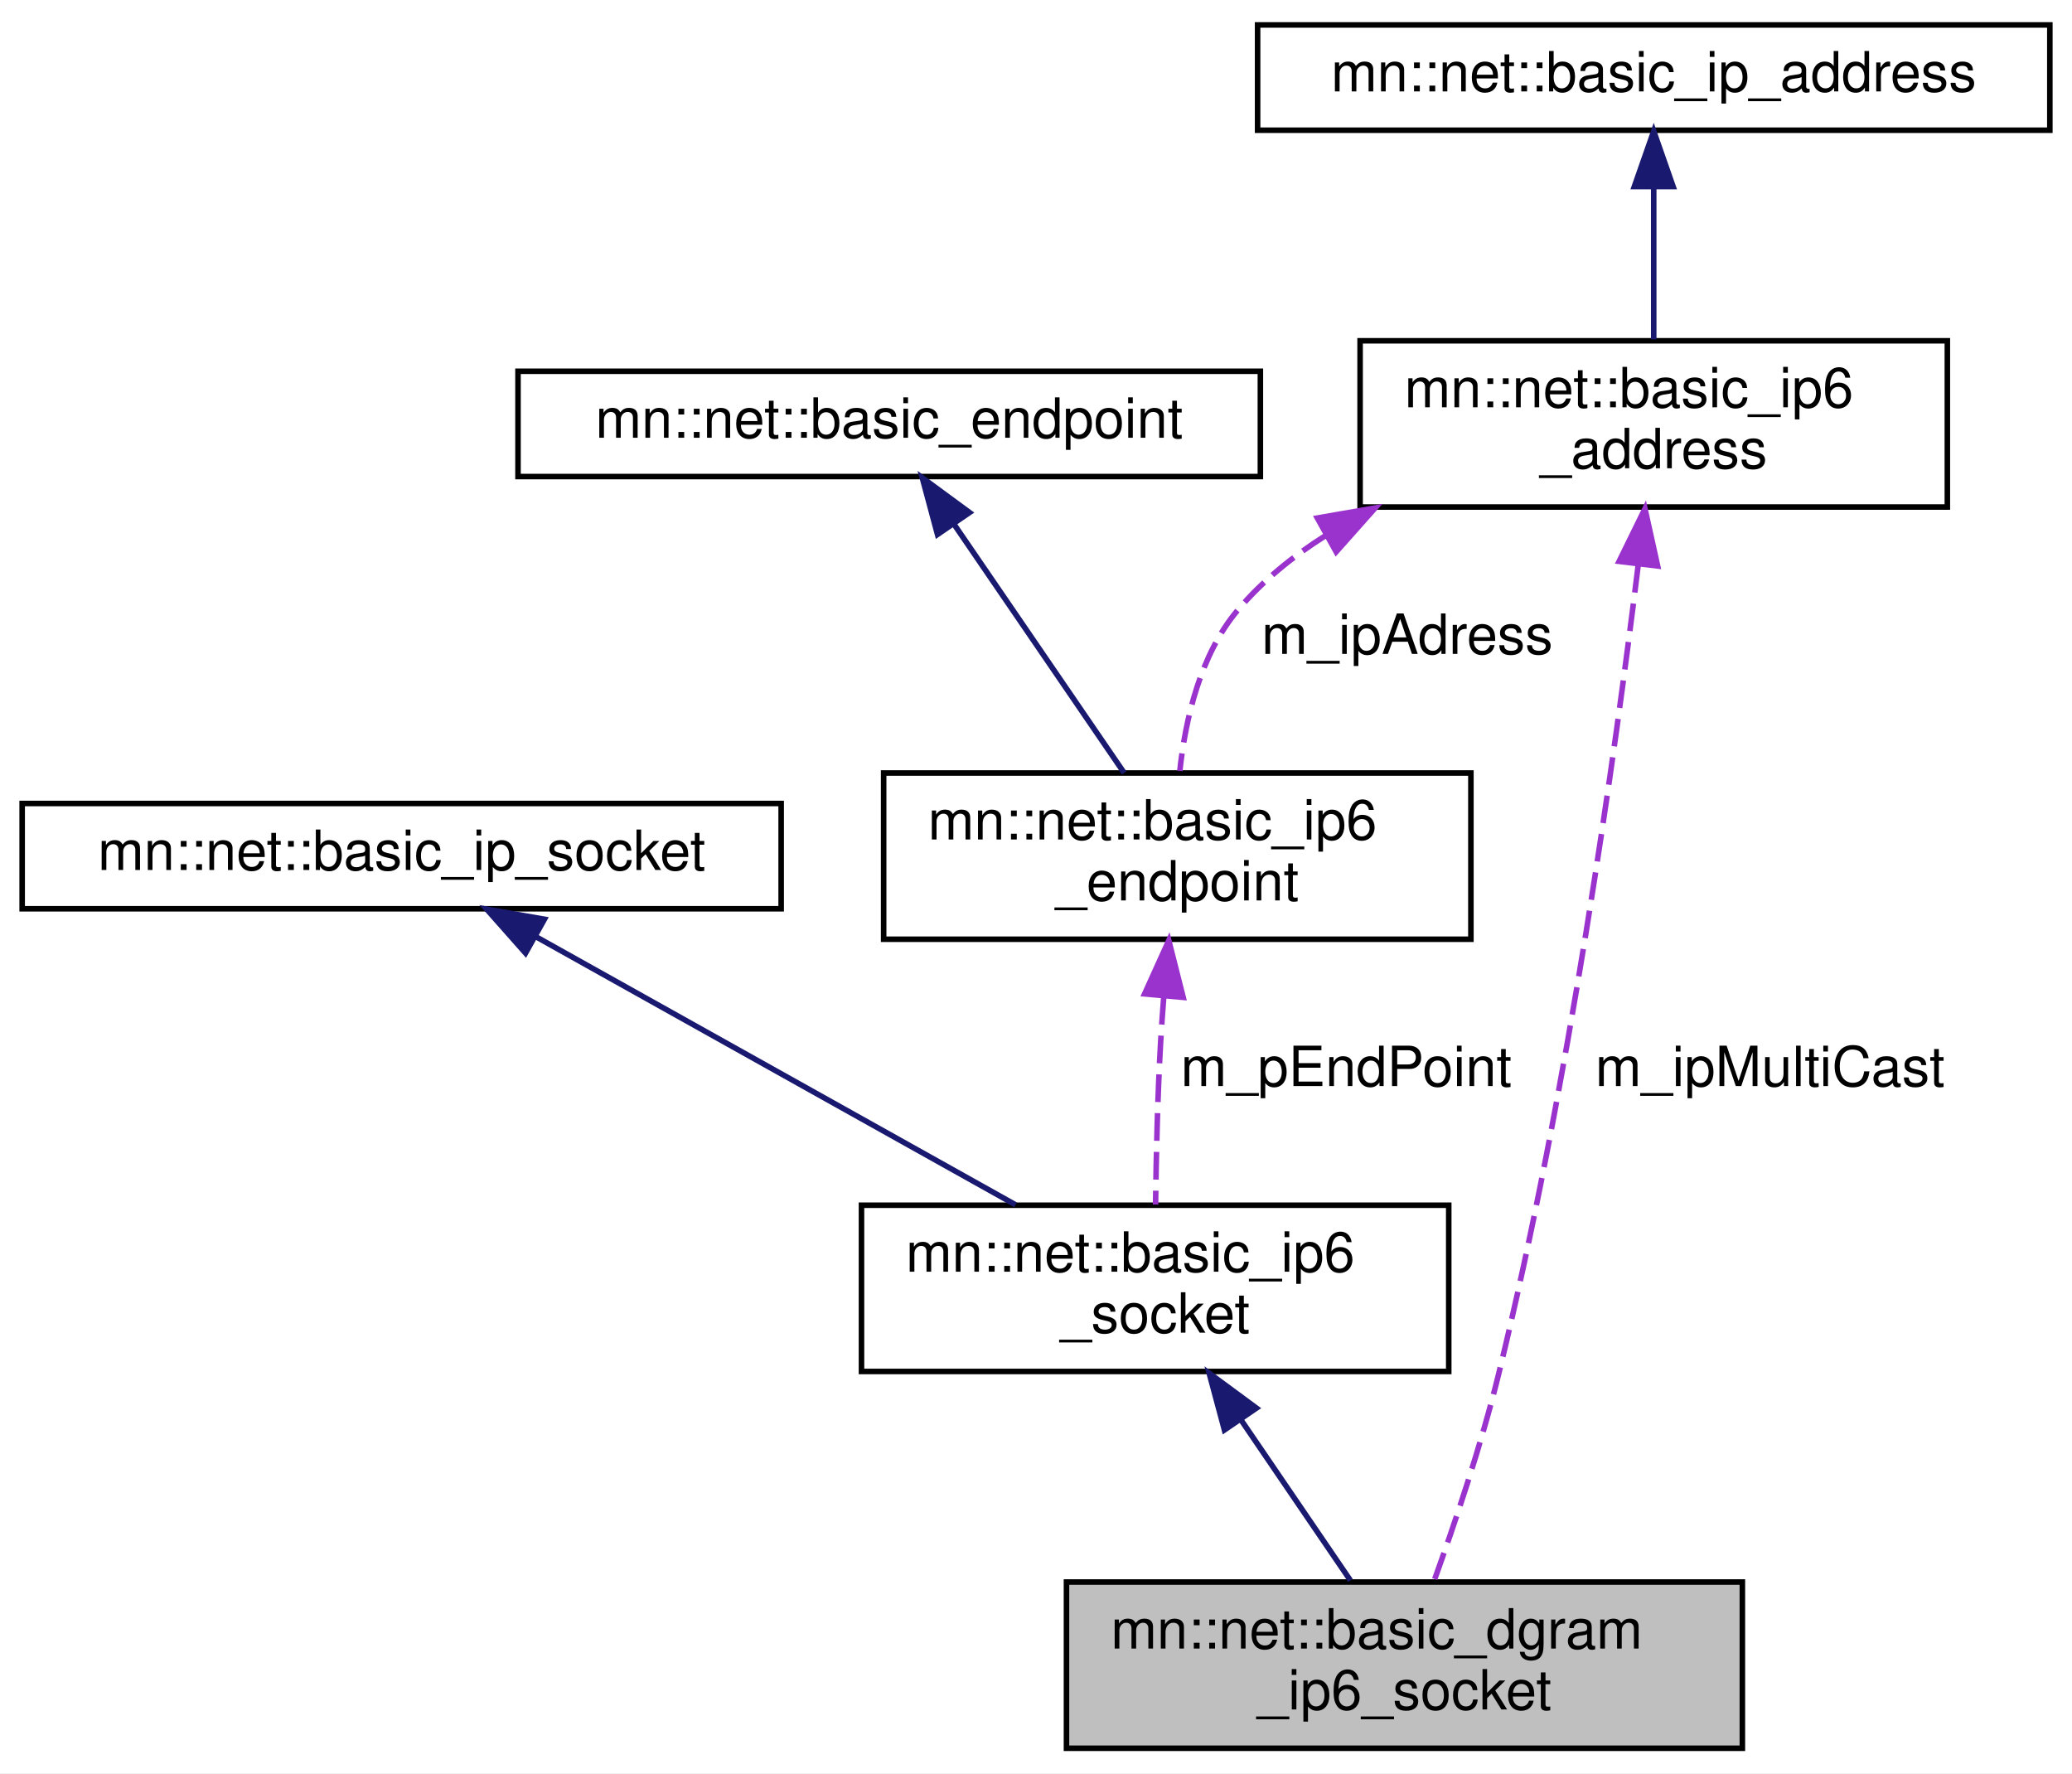
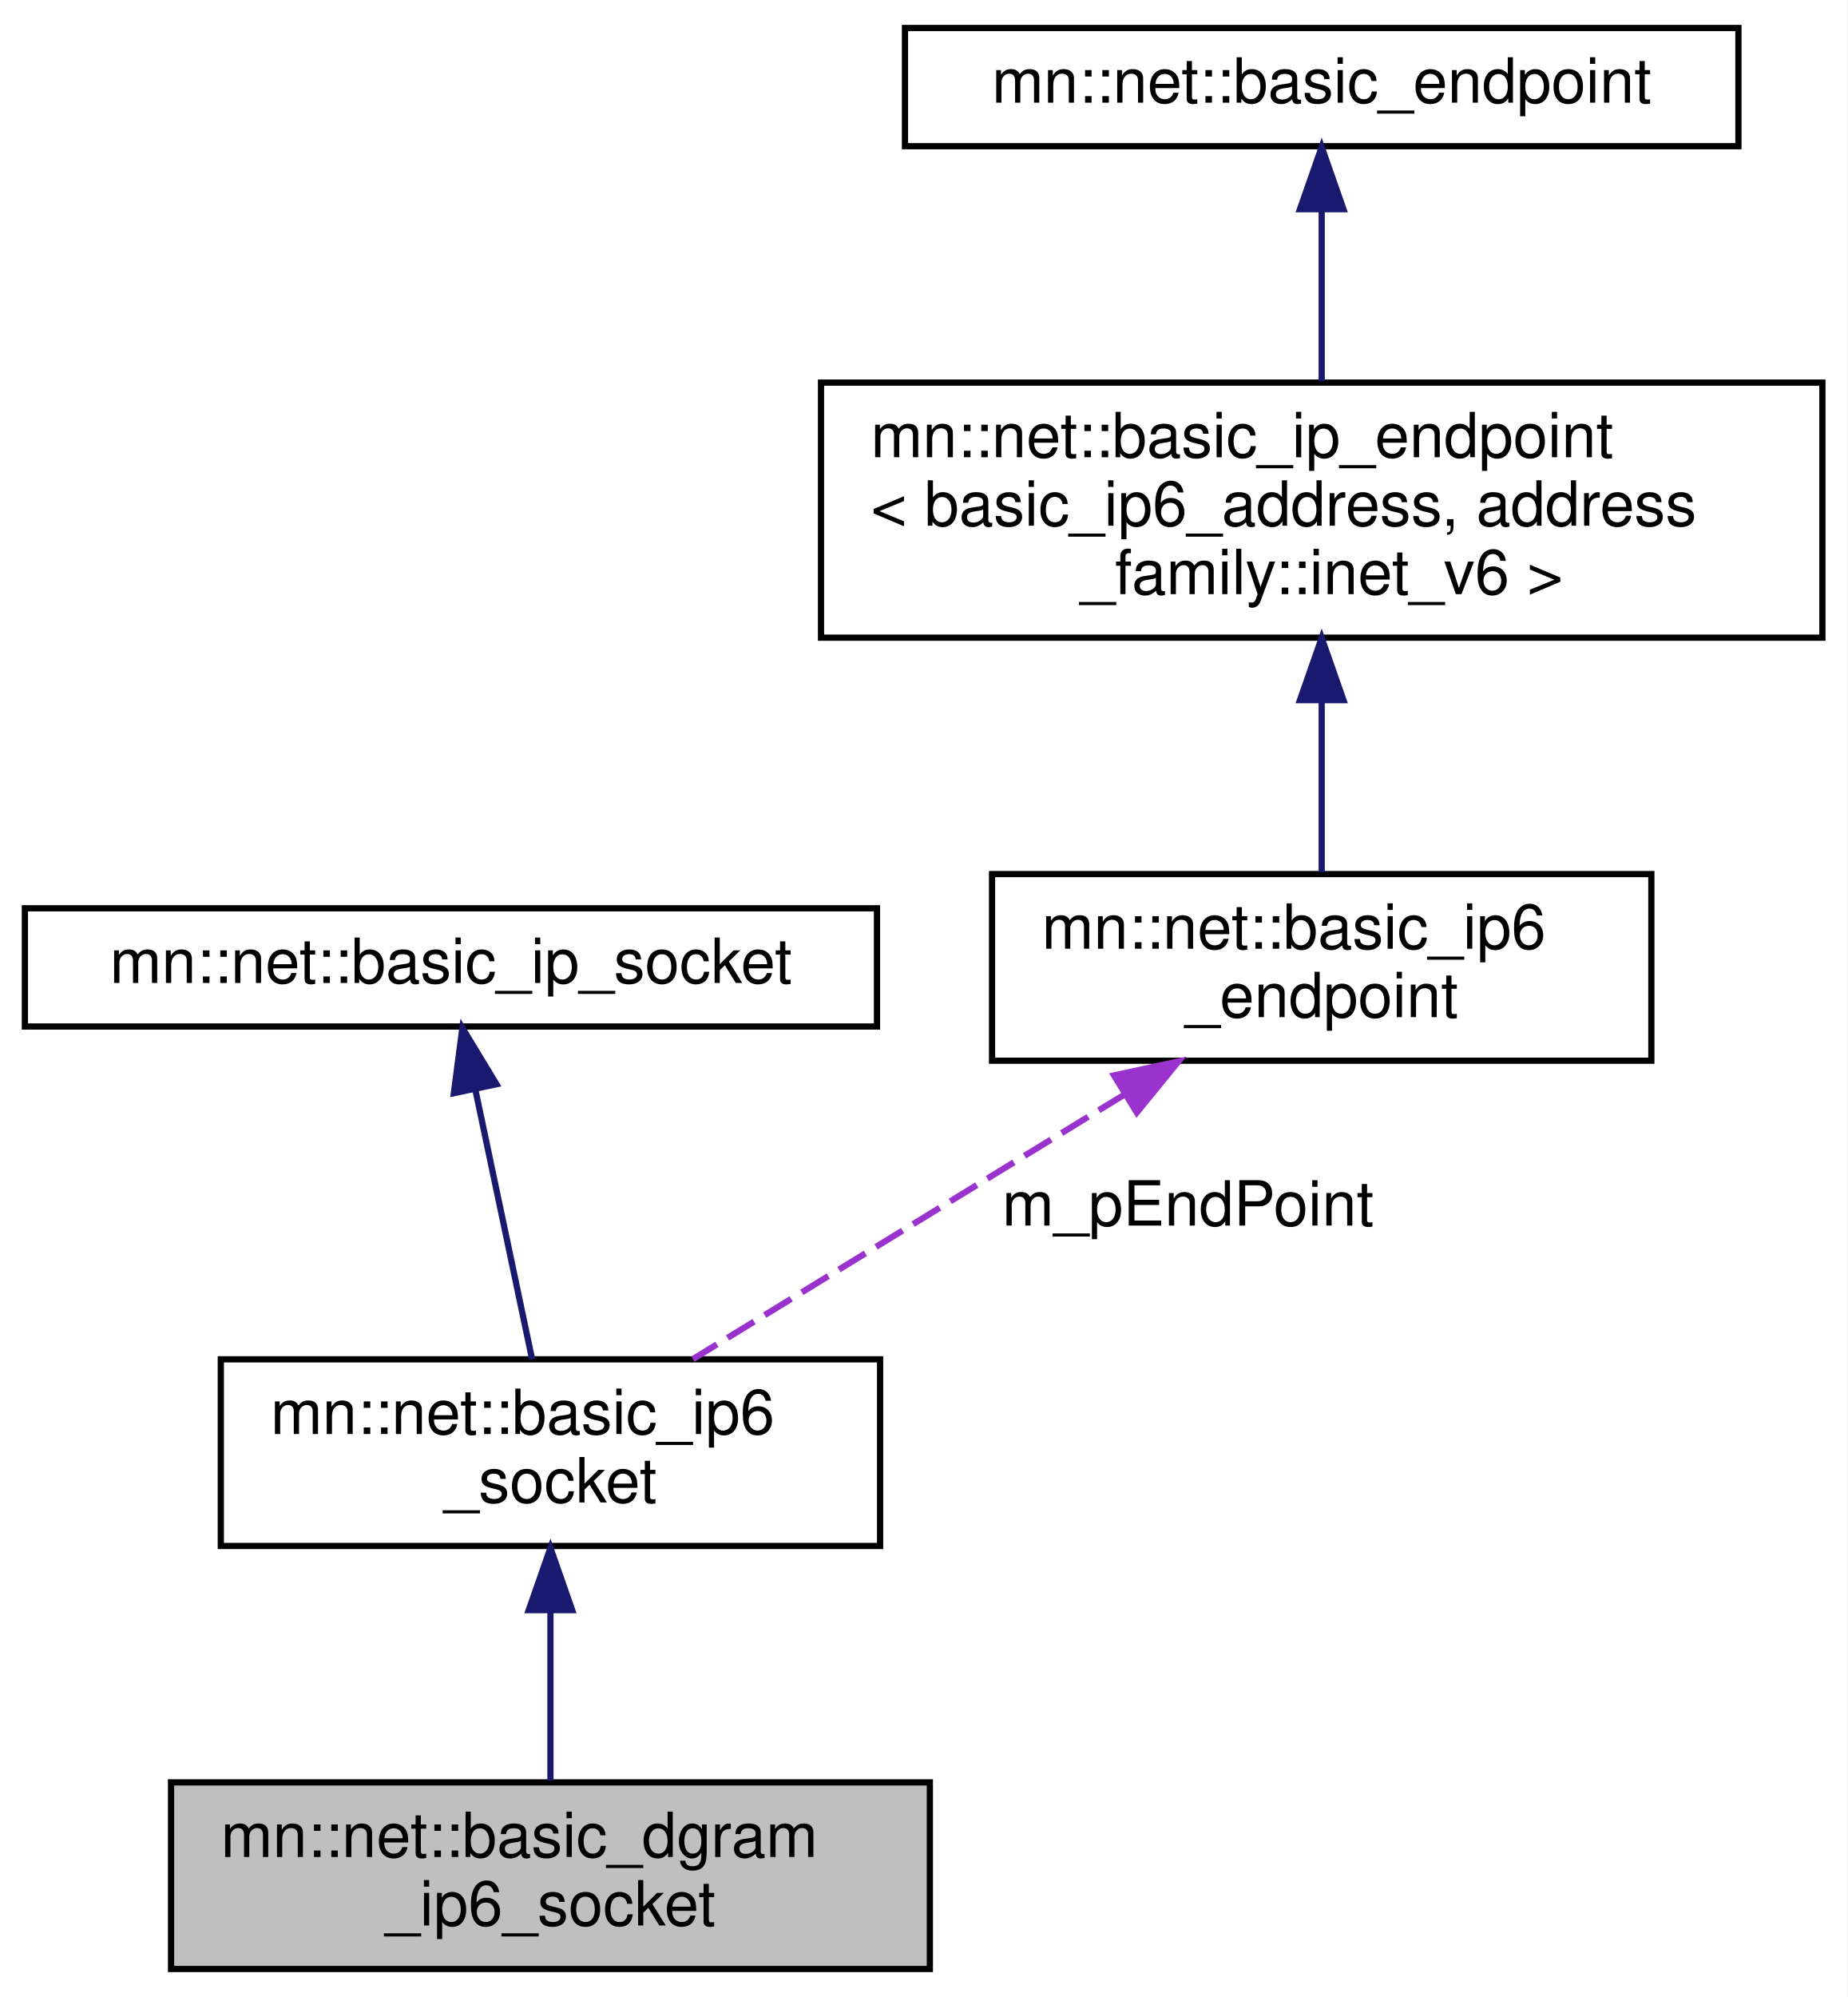
- <svg xmlns="http://www.w3.org/2000/svg" xmlns:xlink="http://www.w3.org/1999/xlink" width="374pt" height="320pt" viewBox="0.00 0.00 374.00 320.00">
-   <g id="graph0" class="graph" transform="scale(1 1) rotate(0) translate(4 316)">
-     <polygon fill="white" stroke="transparent" points="-4,4 -4,-316 370,-316 370,4 -4,4" />
+ <svg xmlns="http://www.w3.org/2000/svg" xmlns:xlink="http://www.w3.org/1999/xlink" width="297pt" height="321pt" viewBox="0.00 0.00 297.00 321.00">
+   <g id="graph0" class="graph" transform="scale(1 1) rotate(0) translate(4 317)">
+     <polygon fill="white" stroke="transparent" points="-4,4 -4,-317 293,-317 293,4 -4,4" />
    <g id="node1" class="node">
      <g id="a_node1">
-         <a xlink:title=" ">
-           <polygon fill="#bfbfbf" stroke="black" points="188.5,-0.5 188.5,-30.5 310.5,-30.5 310.5,-0.5 188.5,-0.5" />
-           <text text-anchor="start" x="196.5" y="-18.5" font-family="Helvetica,sans-Serif" font-size="10.00">mn::net::basic_dgram</text>
-           <text text-anchor="middle" x="249.5" y="-7.5" font-family="Helvetica,sans-Serif" font-size="10.00">_ip6_socket</text>
+         <a xlink:title="Basic dram socket class.">
+           <polygon fill="#bfbfbf" stroke="black" points="23.5,-0.5 23.5,-30.5 145.5,-30.5 145.5,-0.5 23.5,-0.5" />
+           <text text-anchor="start" x="31.5" y="-18.5" font-family="Helvetica,sans-Serif" font-size="10.00">mn::net::basic_dgram</text>
+           <text text-anchor="middle" x="84.5" y="-7.5" font-family="Helvetica,sans-Serif" font-size="10.00">_ip6_socket</text>
        </a>
      </g>
    </g>
    <g id="node2" class="node">
      <g id="a_node2">
-         <a xlink:href="classmn_1_1net_1_1basic__ip6__socket.html" target="_top" xlink:title=" ">
-           <polygon fill="white" stroke="black" points="151.5,-68.5 151.5,-98.5 257.5,-98.5 257.5,-68.5 151.5,-68.5" />
-           <text text-anchor="start" x="159.5" y="-86.5" font-family="Helvetica,sans-Serif" font-size="10.00">mn::net::basic_ip6</text>
-           <text text-anchor="middle" x="204.5" y="-75.5" font-family="Helvetica,sans-Serif" font-size="10.00">_socket</text>
+         <a xlink:href="classmn_1_1net_1_1basic__ip6__socket.html" target="_top" xlink:title="This class represents an internet (IP) version 6 host socket.">
+           <polygon fill="white" stroke="black" points="31.5,-68.5 31.5,-98.5 137.5,-98.5 137.5,-68.5 31.5,-68.5" />
+           <text text-anchor="start" x="39.5" y="-86.5" font-family="Helvetica,sans-Serif" font-size="10.00">mn::net::basic_ip6</text>
+           <text text-anchor="middle" x="84.5" y="-75.5" font-family="Helvetica,sans-Serif" font-size="10.00">_socket</text>
        </a>
      </g>
    </g>
    <g id="edge1" class="edge">
-       <path fill="none" stroke="midnightblue" d="M219.97,-59.81C226.53,-50.19 233.98,-39.26 239.75,-30.79" />
-       <polygon fill="midnightblue" stroke="midnightblue" points="217.01,-57.94 214.26,-68.18 222.79,-61.89 217.01,-57.94" />
+       <path fill="none" stroke="midnightblue" d="M84.5,-58.03C84.5,-48.86 84.5,-38.74 84.5,-30.79" />
+       <polygon fill="midnightblue" stroke="midnightblue" points="81,-58.18 84.5,-68.18 88,-58.18 81,-58.18" />
    </g>
    <g id="node3" class="node">
      <g id="a_node3">
        <a xlink:href="classmn_1_1net_1_1basic__ip__socket.html" target="_top" xlink:title="Wrapper class around lwip implementation of a socket.">
          <polygon fill="white" stroke="black" points="0,-152 0,-171 137,-171 137,-152 0,-152" />
          <text text-anchor="middle" x="68.5" y="-159" font-family="Helvetica,sans-Serif" font-size="10.00">mn::net::basic_ip_socket</text>
        </a>
      </g>
    </g>
    <g id="edge2" class="edge">
-       <path fill="none" stroke="midnightblue" d="M92.8,-146.92C117.19,-133.29 154.6,-112.39 179.3,-98.58" />
-       <polygon fill="midnightblue" stroke="midnightblue" points="90.86,-144 83.84,-151.93 94.27,-150.11 90.86,-144" />
+       <path fill="none" stroke="midnightblue" d="M72.44,-141.78C75.26,-128.4 78.99,-110.69 81.55,-98.52" />
+       <polygon fill="midnightblue" stroke="midnightblue" points="68.97,-141.28 70.34,-151.78 75.82,-142.72 68.97,-141.28" />
    </g>
    <g id="node4" class="node">
      <g id="a_node4">
-         <a xlink:href="classmn_1_1net_1_1basic__ip6__endpoint.html" target="_top" xlink:title=" ">
+         <a xlink:href="classmn_1_1net_1_1basic__ip6__endpoint.html" target="_top" xlink:title="This class represents an IPv6 endpoint/socket address.">
          <polygon fill="white" stroke="black" points="155.5,-146.5 155.5,-176.5 261.5,-176.5 261.5,-146.5 155.5,-146.5" />
          <text text-anchor="start" x="163.5" y="-164.5" font-family="Helvetica,sans-Serif" font-size="10.00">mn::net::basic_ip6</text>
          <text text-anchor="middle" x="208.5" y="-153.5" font-family="Helvetica,sans-Serif" font-size="10.00">_endpoint</text>
        </a>
      </g>
    </g>
    <g id="edge3" class="edge">
-       <path fill="none" stroke="#9a32cd" stroke-dasharray="5,2" d="M206.06,-136.09C205.85,-133.36 205.65,-130.62 205.5,-128 204.94,-118.2 204.69,-107.13 204.58,-98.62" />
-       <polygon fill="#9a32cd" stroke="#9a32cd" points="202.6,-136.63 206.97,-146.28 209.57,-136.01 202.6,-136.63" />
-       <text text-anchor="middle" x="239" y="-120" font-family="Helvetica,sans-Serif" font-size="10.00"> m_pEndPoint</text>
+       <path fill="none" stroke="#9a32cd" stroke-dasharray="5,2" d="M176.92,-141.14C155.23,-127.85 126.95,-110.52 107.41,-98.54" />
+       <polygon fill="#9a32cd" stroke="#9a32cd" points="175.11,-144.14 185.47,-146.38 178.77,-138.17 175.11,-144.14" />
+       <text text-anchor="middle" x="187" y="-120" font-family="Helvetica,sans-Serif" font-size="10.00"> m_pEndPoint</text>
    </g>
    <g id="node5" class="node">
      <g id="a_node5">
-         <a xlink:href="classmn_1_1net_1_1basic__endpoint.html" target="_top" xlink:title=" ">
-           <polygon fill="white" stroke="black" points="89.5,-230 89.5,-249 223.5,-249 223.5,-230 89.5,-230" />
-           <text text-anchor="middle" x="156.5" y="-237" font-family="Helvetica,sans-Serif" font-size="10.00">mn::net::basic_endpoint</text>
+         <a xlink:href="classmn_1_1net_1_1basic__ip__endpoint.html" target="_top" xlink:title=" ">
+           <polygon fill="white" stroke="black" points="128,-214.5 128,-255.5 289,-255.5 289,-214.5 128,-214.5" />
+           <text text-anchor="start" x="136" y="-243.5" font-family="Helvetica,sans-Serif" font-size="10.00">mn::net::basic_ip_endpoint</text>
+           <text text-anchor="start" x="136" y="-232.5" font-family="Helvetica,sans-Serif" font-size="10.00">&lt; basic_ip6_address, address</text>
+           <text text-anchor="middle" x="208.5" y="-221.5" font-family="Helvetica,sans-Serif" font-size="10.00">_family::inet_v6 &gt;</text>
        </a>
      </g>
    </g>
    <g id="edge4" class="edge">
-       <path fill="none" stroke="midnightblue" d="M168.22,-221.37C177.48,-207.83 190.25,-189.17 198.91,-176.52" />
-       <polygon fill="midnightblue" stroke="midnightblue" points="165.22,-219.55 162.47,-229.78 171,-223.51 165.22,-219.55" />
+       <path fill="none" stroke="midnightblue" d="M208.5,-204.16C208.5,-194.69 208.5,-184.65 208.5,-176.8" />
+       <polygon fill="midnightblue" stroke="midnightblue" points="205,-204.46 208.5,-214.46 212,-204.46 205,-204.46" />
    </g>
    <g id="node6" class="node">
      <g id="a_node6">
-         <a xlink:href="classmn_1_1net_1_1basic__ip6__address.html" target="_top" xlink:title="Class for the Internet Protocal version 6.">
-           <polygon fill="white" stroke="black" points="241.5,-224.5 241.5,-254.5 347.5,-254.5 347.5,-224.5 241.5,-224.5" />
-           <text text-anchor="start" x="249.5" y="-242.5" font-family="Helvetica,sans-Serif" font-size="10.00">mn::net::basic_ip6</text>
-           <text text-anchor="middle" x="294.5" y="-231.5" font-family="Helvetica,sans-Serif" font-size="10.00">_address</text>
+         <a xlink:href="classmn_1_1net_1_1basic__endpoint.html" target="_top" xlink:title="This abstract basic class represents an endpoint/socket address.">
+           <polygon fill="white" stroke="black" points="141.5,-293.5 141.5,-312.5 275.5,-312.5 275.5,-293.5 141.5,-293.5" />
+           <text text-anchor="middle" x="208.5" y="-300.5" font-family="Helvetica,sans-Serif" font-size="10.00">mn::net::basic_endpoint</text>
        </a>
      </g>
    </g>
-     <g id="edge7" class="edge">
-       <path fill="none" stroke="#9a32cd" stroke-dasharray="5,2" d="M291.7,-214.03C287.61,-180.7 279.1,-119.3 266.5,-68 263.36,-55.2 258.57,-41 254.87,-30.75" />
-       <polygon fill="#9a32cd" stroke="#9a32cd" points="288.25,-214.69 292.92,-224.2 295.21,-213.86 288.25,-214.69" />
-       <text text-anchor="middle" x="315.5" y="-120" font-family="Helvetica,sans-Serif" font-size="10.00"> m_ipMultiCast</text>
-     </g>
    <g id="edge5" class="edge">
-       <path fill="none" stroke="#9a32cd" stroke-dasharray="5,2" d="M235.3,-219.36C229.39,-215.64 223.95,-211.23 219.5,-206 212.64,-197.93 209.96,-186.16 208.96,-176.89" />
-       <polygon fill="#9a32cd" stroke="#9a32cd" points="233.78,-222.52 244.22,-224.33 237.18,-216.41 233.78,-222.52" />
-       <text text-anchor="middle" x="250" y="-198" font-family="Helvetica,sans-Serif" font-size="10.00"> m_ipAdress</text>
-     </g>
-     <g id="node7" class="node">
-       <g id="a_node7">
-         <a xlink:href="classmn_1_1net_1_1basic__ip__address.html" target="_top" xlink:title="Wrapper class around lwip implementation of a ip address.">
-           <polygon fill="white" stroke="black" points="223,-292.5 223,-311.5 366,-311.5 366,-292.5 223,-292.5" />
-           <text text-anchor="middle" x="294.5" y="-299.5" font-family="Helvetica,sans-Serif" font-size="10.00">mn::net::basic_ip_address</text>
-         </a>
-       </g>
-     </g>
-     <g id="edge6" class="edge">
-       <path fill="none" stroke="midnightblue" d="M294.5,-282.22C294.5,-273.36 294.5,-262.96 294.5,-254.76" />
-       <polygon fill="midnightblue" stroke="midnightblue" points="291,-282.33 294.5,-292.33 298,-282.33 291,-282.33" />
+       <path fill="none" stroke="midnightblue" d="M208.5,-283.25C208.5,-274.65 208.5,-264.45 208.5,-255.74" />
+       <polygon fill="midnightblue" stroke="midnightblue" points="205,-283.37 208.5,-293.37 212,-283.37 205,-283.37" />
    </g>
  </g>
</svg>
